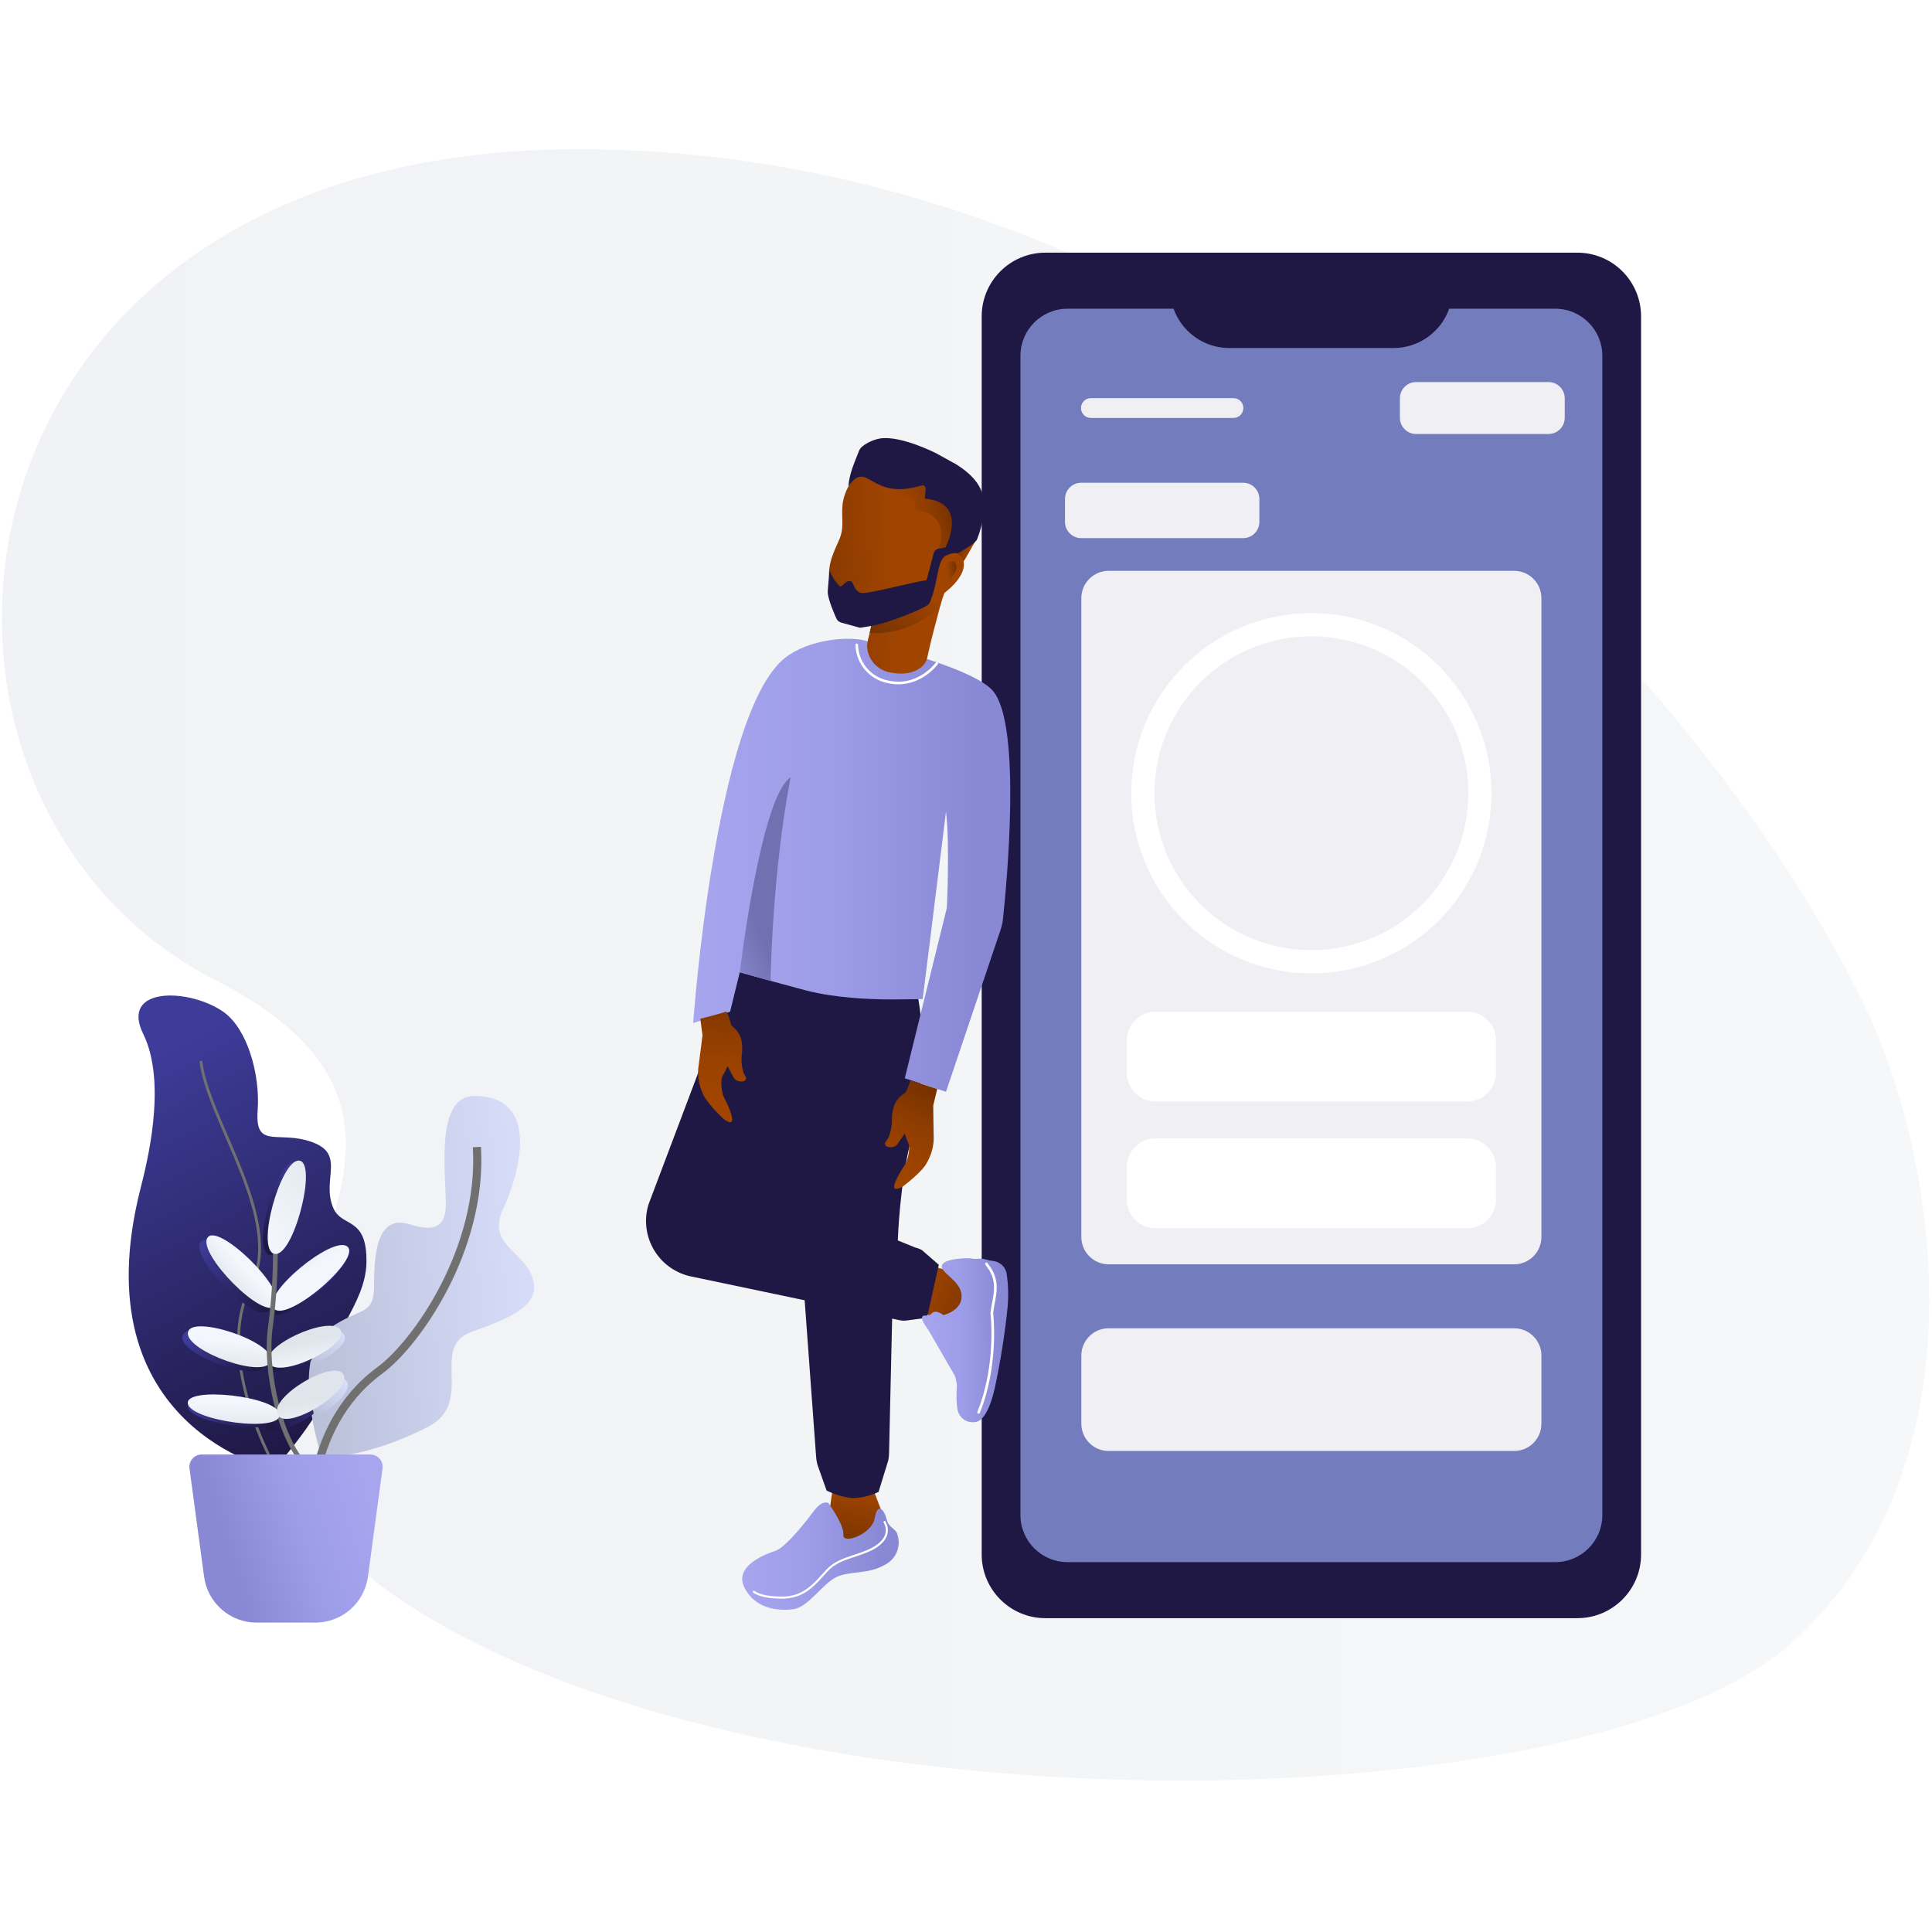
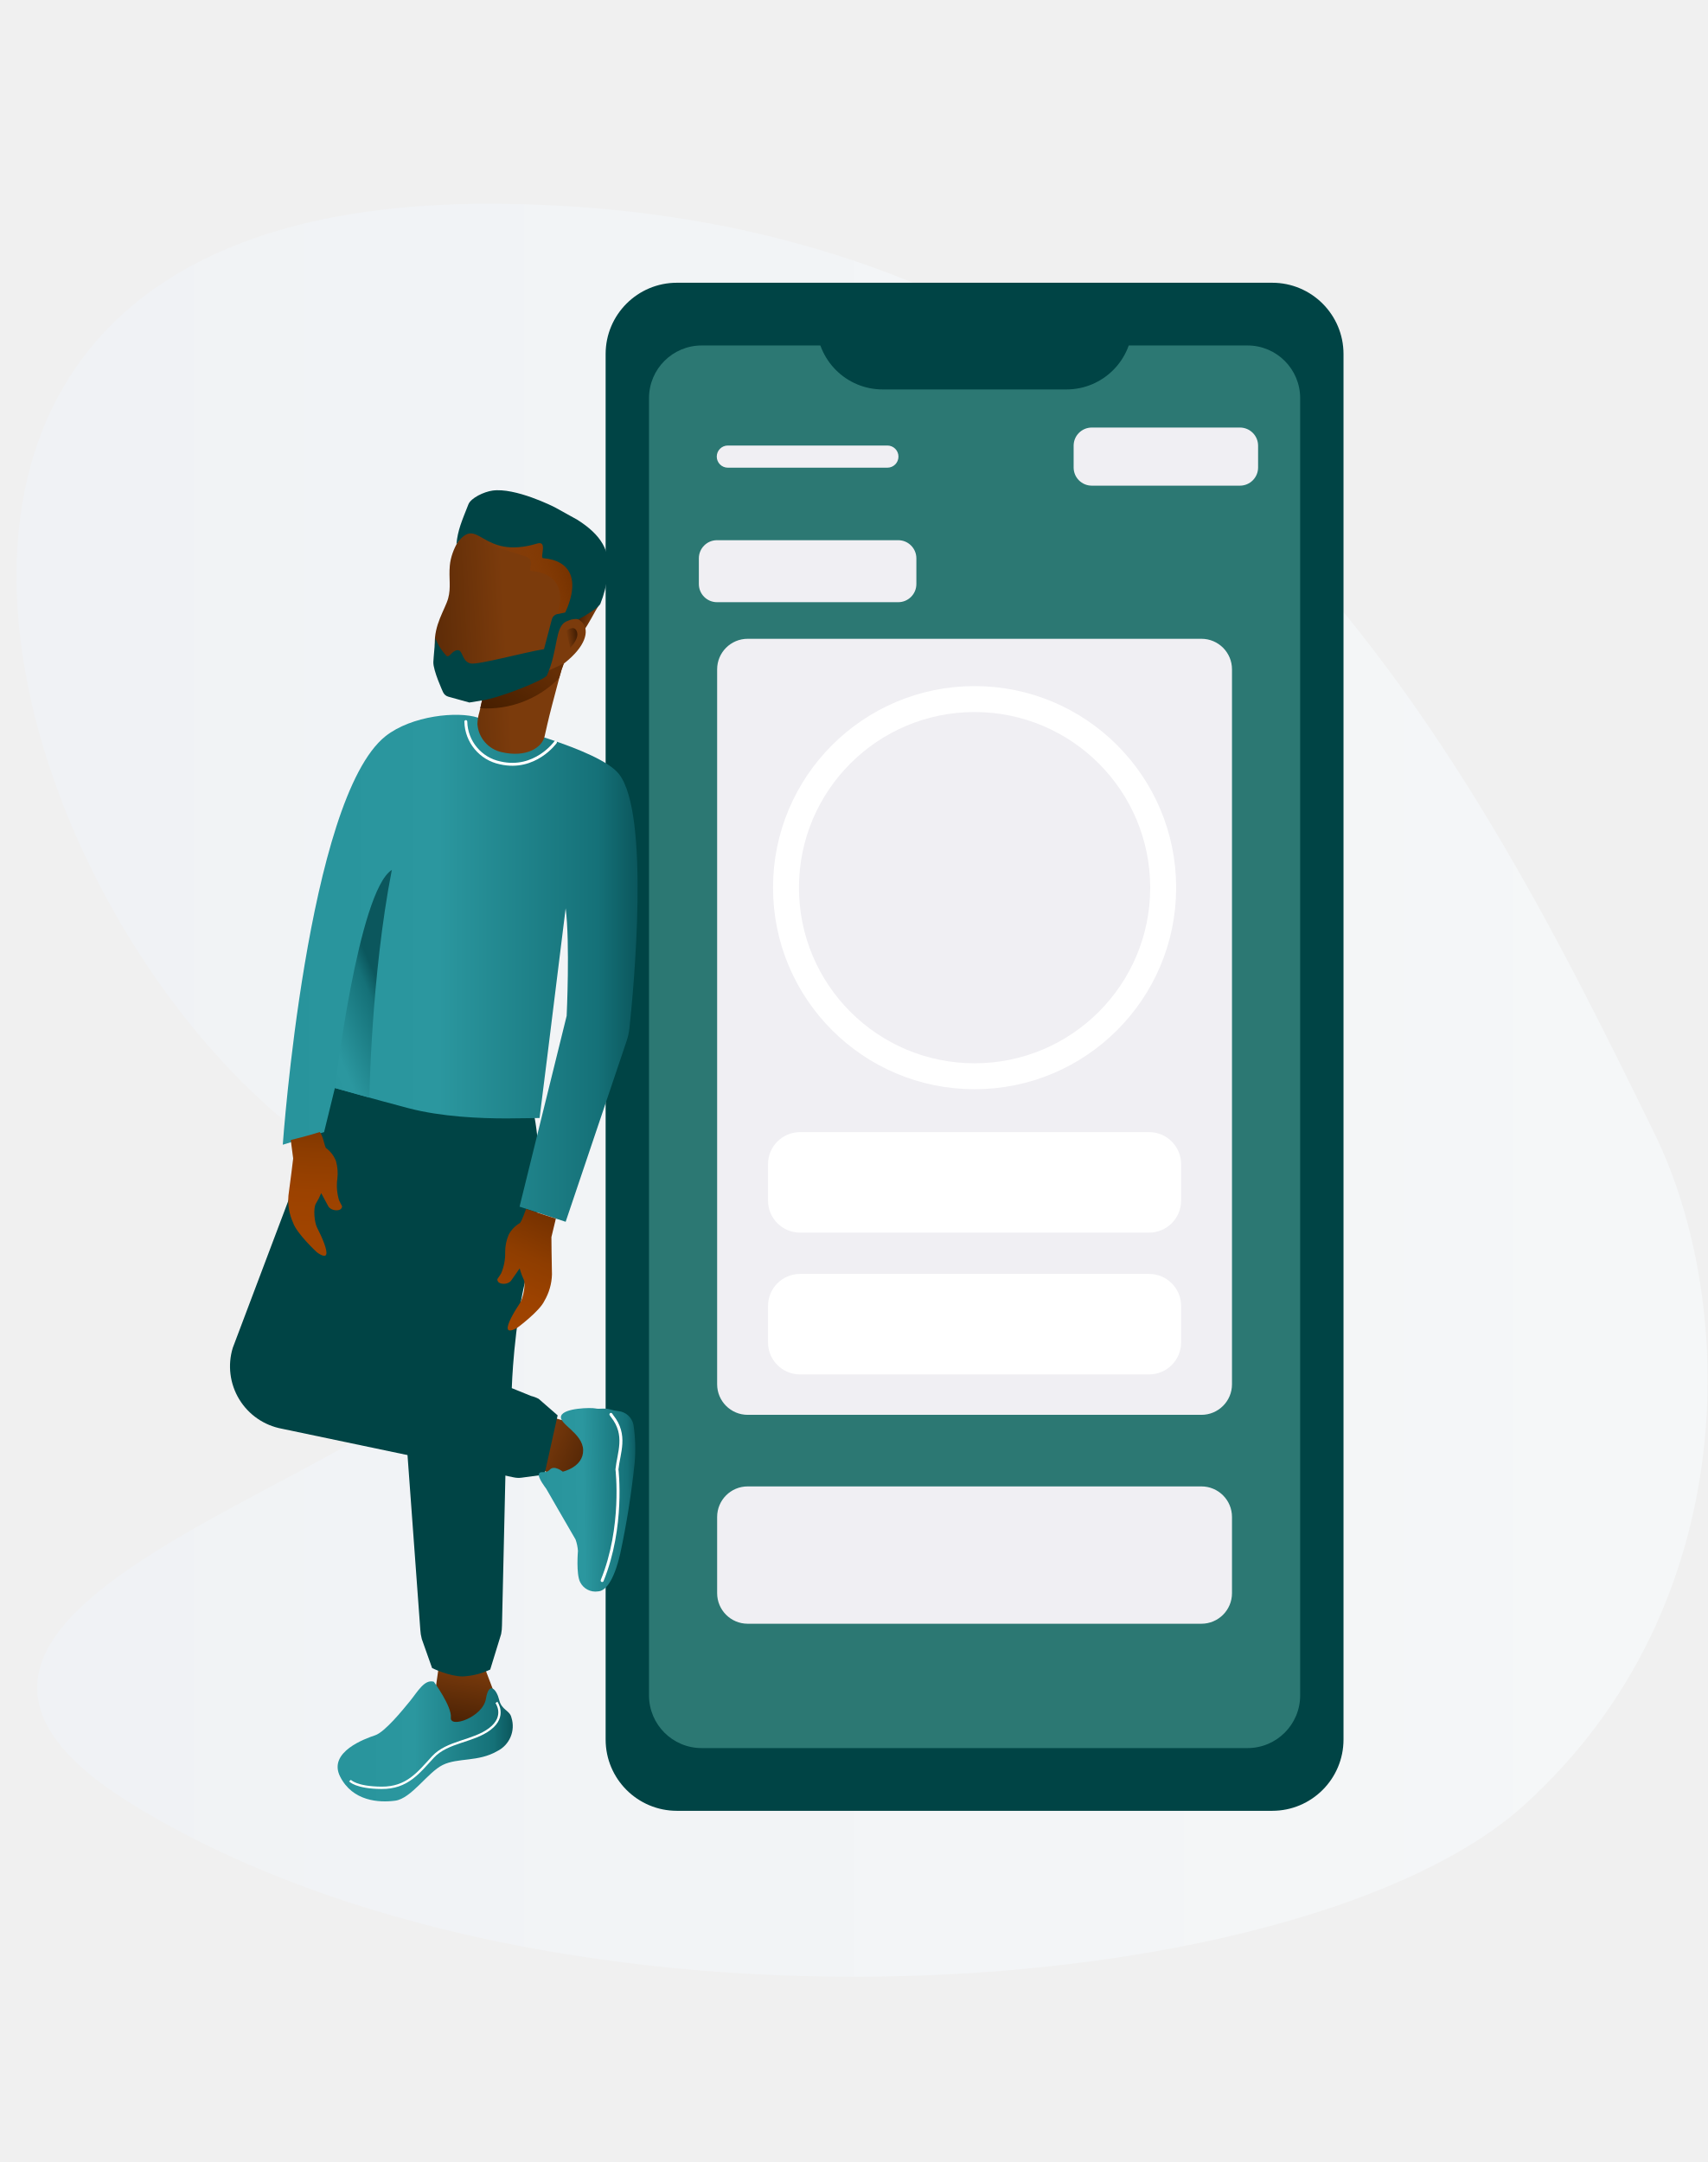
- <svg xmlns="http://www.w3.org/2000/svg" xmlns:xlink="http://www.w3.org/1999/xlink" width="500" height="500" viewBox="0 0 500 500">
+ <svg xmlns="http://www.w3.org/2000/svg" xmlns:xlink="http://www.w3.org/1999/xlink" width="395" height="500" viewBox="0 0 395 500">
  <defs>
-     <style>.a{clip-path:url(#ai);}.b{fill:url(#a);}.c{fill:url(#b);}.aa,.ae,.an,.as,.d,.f,.s{fill:none;stroke-miterlimit:10;}.d,.f,.s{stroke:#707070;}.d{stroke-width:0.73px;}.e{fill:url(#c);}.f{stroke-width:2.1px;}.g{fill:url(#d);}.h{fill:url(#e);}.i{fill:url(#f);}.j{fill:url(#g);}.k{fill:url(#h);}.l{fill:url(#i);}.m{fill:url(#j);}.n{fill:url(#k);}.o{fill:url(#l);}.p{fill:url(#m);}.q{fill:url(#n);}.r{fill:url(#o);}.s{stroke-width:1.22px;}.t{fill:url(#p);}.u{fill:url(#q);}.v{fill:url(#r);}.w{fill:url(#s);}.x{fill:url(#t);}.y{fill:url(#u);}.z{fill:url(#v);}.aa,.ae,.an,.as{stroke:#fff;}.aa{stroke-width:0.54px;}.ab{fill:#1f1844;}.ac{fill:#737cbd;}.ad{fill:#f0eff3;}.ae{stroke-width:6px;}.af{fill:#fff;}.ag{fill:url(#w);}.ah{fill:url(#x);}.ai{fill:url(#y);}.aj{fill:url(#z);}.ak{fill:url(#aa);}.al{fill:url(#ab);}.am{fill:url(#ac);}.an,.as{stroke-linecap:round;}.an{stroke-width:0.67px;}.ao{fill:url(#ad);}.ap{fill:url(#ae);}.aq{fill:url(#af);}.ar{fill:url(#ag);}.as{stroke-width:0.69px;}</style>
+     <style>.a{clip-path:url(#p);}.b{fill:url(#a);}.c{fill:url(#b);}.d{fill:url(#c);}.e,.i,.r,.w{fill:none;stroke:#fff;stroke-miterlimit:10;}.e{stroke-width:0.54px;}.f{fill:#004445;}.g{fill:#2c7873;}.h{fill:#f0eff3;}.i{stroke-width:6px;}.j{fill:#fff;}.k{fill:url(#d);}.l{fill:url(#e);}.m{fill:url(#f);}.n{fill:url(#g);}.o{fill:url(#h);}.p{fill:url(#i);}.q{fill:url(#j);}.r,.w{stroke-linecap:round;}.r{stroke-width:0.67px;}.s{fill:url(#k);}.t{fill:url(#l);}.u{fill:url(#m);}.v{fill:url(#n);}.w{stroke-width:0.69px;}</style>
    <linearGradient id="a" y1="0.5" x2="1" y2="0.5" gradientUnits="objectBoundingBox">
      <stop offset="0" stop-color="#f0f2f5" />
      <stop offset="0.99" stop-color="#f5f7f8" />
+       <stop offset="1" stop-color="#f5f7f8" />
    </linearGradient>
-     <linearGradient id="b" x1="0.607" y1="0.993" x2="0.357" y2="0.043" gradientUnits="objectBoundingBox">
-       <stop offset="0" stop-color="#1f1844" />
-       <stop offset="0.99" stop-color="#3d3c99" />
+     <linearGradient id="b" x1="0.426" y1="0.996" x2="0.568" y2="0.037" gradientUnits="objectBoundingBox">
+       <stop offset="0" stop-color="#411d03" />
+       <stop offset="1" stop-color="#7b3b0c" />
    </linearGradient>
-     <linearGradient id="c" x1="-0.037" y1="0.568" x2="0.94" y2="0.428" gradientUnits="objectBoundingBox">
-       <stop offset="0.01" stop-color="#bbc0d9" />
-       <stop offset="1" stop-color="#d6dbf8" />
+     <linearGradient id="c" x1="-0.001" y1="0.499" x2="1" y2="0.499" gradientUnits="objectBoundingBox">
+       <stop offset="0" stop-color="#28949c" />
+       <stop offset="0.44" stop-color="#2b979f" />
+       <stop offset="0.89" stop-color="#157178" />
+       <stop offset="1" stop-color="#0b575d" />
    </linearGradient>
-     <linearGradient id="d" x1="0.981" y1="0.964" x2="0.029" y2="0.05" xlink:href="#b" />
-     <linearGradient id="e" x1="1.017" y1="0.864" x2="0.071" y2="0.195" xlink:href="#b" />
-     <linearGradient id="f" x1="0.041" y1="0.922" x2="0.969" y2="0.066" xlink:href="#b" />
-     <linearGradient id="g" x1="0.036" y1="0.881" x2="0.983" y2="0.089" xlink:href="#b" />
-     <linearGradient id="h" x1="1.001" y1="0.683" x2="-0.005" y2="0.308" xlink:href="#b" />
-     <linearGradient id="i" x1="0.062" y1="0.869" x2="0.997" y2="0.07" xlink:href="#b" />
-     <linearGradient id="j" x1="0.786" y1="0.026" x2="0.221" y2="0.971" gradientUnits="objectBoundingBox">
-       <stop offset="0.01" stop-color="#3d3c99" />
-       <stop offset="1" stop-color="#1f1844" />
-     </linearGradient>
-     <linearGradient id="k" x1="0.268" y1="0.731" x2="0.55" y2="0.452" gradientUnits="objectBoundingBox">
-       <stop offset="0" stop-color="#e0e4eb" />
-       <stop offset="0.99" stop-color="#f3f6fd" />
-     </linearGradient>
-     <linearGradient id="l" x1="0.41" y1="1.045" x2="0.516" y2="0.375" xlink:href="#k" />
-     <linearGradient id="m" x1="0.092" y1="0.142" x2="0.326" y2="0.481" xlink:href="#k" />
-     <linearGradient id="n" x1="-0.064" y1="0.926" x2="0.809" y2="0.052" xlink:href="#c" />
-     <linearGradient id="o" x1="0.338" y1="0.407" x2="0.537" y2="1.013" xlink:href="#k" />
-     <linearGradient id="p" x1="0.383" y1="1.234" x2="0.396" y2="0.289" xlink:href="#k" />
-     <linearGradient id="q" x1="-0.031" y1="0.821" x2="0.766" y2="0.004" xlink:href="#c" />
-     <linearGradient id="r" x1="0.5" y1="0.603" x2="0.668" y2="1.233" xlink:href="#k" />
-     <linearGradient id="s" x1="0.786" y1="0.026" x2="0.221" y2="0.971" gradientUnits="objectBoundingBox">
-       <stop offset="0" stop-color="#e6eaf1" />
-       <stop offset="0.99" stop-color="#f3f6fd" />
-     </linearGradient>
-     <linearGradient id="t" x1="0.104" y1="0.57" x2="0.955" y2="0.345" gradientUnits="objectBoundingBox">
-       <stop offset="0.11" stop-color="#8988d5" />
-       <stop offset="0.56" stop-color="#9d9ce8" />
-       <stop offset="1" stop-color="#a7a5ee" />
-     </linearGradient>
-     <linearGradient id="u" x1="0.426" y1="0.996" x2="0.568" y2="0.037" gradientUnits="objectBoundingBox">
-       <stop offset="0" stop-color="#753200" />
-       <stop offset="1" stop-color="#a04400" />
-     </linearGradient>
-     <linearGradient id="v" x1="-0.001" y1="0.499" x2="1" y2="0.499" gradientUnits="objectBoundingBox">
-       <stop offset="0" stop-color="#a7a5ee" />
-       <stop offset="0.44" stop-color="#9d9ce8" />
-       <stop offset="0.89" stop-color="#8988d5" />
-     </linearGradient>
-     <linearGradient id="w" x1="0.969" y1="0.712" x2="0.069" y2="0.343" xlink:href="#u" />
-     <linearGradient id="x" x1="0" y1="0.5" x2="1" y2="0.5" xlink:href="#v" />
-     <linearGradient id="y" x1="0.119" y1="0.297" x2="0.762" y2="0.539" xlink:href="#u" />
-     <linearGradient id="z" x1="-0.44" y1="0.575" x2="0.472" y2="0.497" xlink:href="#u" />
-     <linearGradient id="aa" x1="0.295" y1="0.548" x2="0.99" y2="0.387" gradientUnits="objectBoundingBox">
+     <linearGradient id="d" x1="0.969" y1="0.712" x2="0.069" y2="0.343" xlink:href="#b" />
+     <linearGradient id="e" x1="0" y1="0.5" x2="1" y2="0.5" xlink:href="#c" />
+     <linearGradient id="f" x1="0.119" y1="0.297" x2="0.762" y2="0.539" xlink:href="#b" />
+     <linearGradient id="g" x1="-0.44" y1="0.575" x2="0.472" y2="0.497" xlink:href="#b" />
+     <linearGradient id="h" x1="0.295" y1="0.548" x2="0.99" y2="0.387" gradientUnits="objectBoundingBox">
      <stop offset="0" stop-color="#a04400" stop-opacity="0" />
      <stop offset="0.18" stop-color="#9a4100" stop-opacity="0.141" />
      <stop offset="0.52" stop-color="#8a3b00" stop-opacity="0.522" />
      <stop offset="0.9" stop-color="#753200" />
    </linearGradient>
-     <linearGradient id="ab" x1="0.957" y1="0.26" x2="0.048" y2="0.979" gradientUnits="objectBoundingBox">
-       <stop offset="0" stop-color="#a04400" />
-       <stop offset="1" stop-color="#753200" />
+     <linearGradient id="i" x1="0.957" y1="0.26" x2="0.048" y2="0.979" gradientUnits="objectBoundingBox">
+       <stop offset="0" stop-color="#652e05" />
+       <stop offset="1" stop-color="#461e00" />
    </linearGradient>
-     <linearGradient id="ac" x1="0.99" y1="0.363" x2="0.052" y2="0.58" xlink:href="#u" />
-     <linearGradient id="ad" x1="-0.24" y1="1.206" x2="0.323" y2="0.239" gradientUnits="objectBoundingBox">
-       <stop offset="0" stop-color="#9594e0" />
-       <stop offset="0.63" stop-color="#7170b0" />
-     </linearGradient>
-     <linearGradient id="ae" x1="0.383" y1="1.01" x2="0.603" y2="0.006" gradientUnits="objectBoundingBox">
+     <linearGradient id="j" x1="0.99" y1="0.363" x2="0.052" y2="0.58" xlink:href="#b" />
+     <linearGradient id="k" x1="-0.24" y1="1.206" x2="0.323" y2="0.239" xlink:href="#c" />
+     <linearGradient id="l" x1="0.383" y1="1.01" x2="0.603" y2="0.006" gradientUnits="objectBoundingBox">
      <stop offset="0" stop-color="#a04400" />
      <stop offset="0.3" stop-color="#9c4200" />
      <stop offset="0.62" stop-color="#8e3d00" />
      <stop offset="0.95" stop-color="#793300" />
      <stop offset="1" stop-color="#753200" />
    </linearGradient>
-     <linearGradient id="af" x1="0.913" y1="0.806" x2="0.935" y2="-0.195" xlink:href="#ae" />
-     <linearGradient id="ag" x1="0.018" y1="0.517" x2="1.035" y2="0.484" xlink:href="#v" />
-     <clipPath id="ai">
-       <rect width="500" height="500" />
+     <linearGradient id="m" x1="0.913" y1="0.806" x2="0.935" y2="-0.195" xlink:href="#l" />
+     <linearGradient id="n" x1="0.018" y1="0.517" x2="1.035" y2="0.484" xlink:href="#c" />
+     <clipPath id="p">
+       <rect width="395" height="500" />
    </clipPath>
  </defs>
-   <g id="ah" class="a">
-     <rect class="af" width="500" height="500" />
-     <g transform="translate(0 38.615)">
-       <path class="b" d="M481.78,221.036C437.974,131.489,312.688.335,149.9,0-19.98-.35-36.4,168.137,55.156,214.969S12.839,320.16,108.54,378.814c96.871,59.363,303.877,53.79,354.833,7.611S500.7,259.722,481.78,221.036Z" transform="translate(0.465 -0.001)" />
-       <path class="c" d="M37.548,122.67s16.9-18.814,15.127-26.234,8.639-16.417,8.846-27.245c.231-12.229-6.306-8.965-8.567-14.188-3.352-7.755,4.108-14.626-7.166-17.588-7.707-2.03-13.121,1.927-12.42-7.611S30.622,8.474,24.451,4.191C15.63-1.924-2.308-2.4,3.751,9.931c6.369,12.954.748,34.3-.732,40.143C-12.611,111.874,37.548,122.67,37.548,122.67Z" transform="translate(33.312 219.026)" />
-       <path class="d" d="M0,0C1.935,15.924,21.935,41.4,12.866,58.463s4.674,43.392,4.674,43.392" transform="translate(51.967 235.955)" />
-       <path class="e" d="M42.14,61.035c-10.979,3.885.908,18.081-11.1,24.482s-27.4,9.634-28.105,6.529c-.048-.207-.693-2.261-1.377-5.271-.151-.7-.311-1.449-.47-2.237a3.933,3.933,0,0,0-.119-.669A61.2,61.2,0,0,1,.062,76.6v-.223c-.056-.971-.072-1.951-.056-2.914s.072-1.871.167-2.779c.358-3.455,1.346-6.64,3.368-8.925a10.35,10.35,0,0,1,1.752-1.592c8.344-5.8,11.672-2.986,11.616-11.561-.119-14.689,4.068-16.887,9-15.438s8.758,1.855,9.49-3.575S31.678-.048,42.856,0c19.379.064,9.554,24.793,7.627,28.806-4.7,9.618,5.072,11.146,7.389,18.137S53.111,57.158,42.14,61.035Z" transform="translate(79.907 245.032)" />
-       <path class="f" d="M.146,99.952s-2.946-27.07,17.667-42.2C27.128,50.908,44.445,26.449,42.876,0" transform="translate(80.547 258.24)" />
-       <path class="g" d="M.237.676C2.8-3.671,21.208,14.211,17.984,18.192S-2.191,4.808.237.676Z" transform="translate(51.554 282.286)" />
-       <path class="h" d="M0,1.712C.371-3.344,22.592,3.926,21.453,8.926S-.346,6.529,0,1.712Z" transform="translate(47.145 305.676)" />
-       <path class="i" d="M19.393.363C23.374,3.452,3.9,20.188.428,16.477S15.643-2.535,19.393.363Z" transform="translate(69.708 284.669)" />
-       <path class="j" d="M18.572.87C21.884,4.612,3.118,14.015.3,9.78S15.419-2.689,18.572.87Z" transform="translate(68.491 305.284)" />
-       <path class="k" d="M.028,2.412C-.943-2.23,23.555.445,23.77,5.222S.952,6.839.028,2.412Z" transform="translate(48.594 323.153)" />
-       <path class="l" d="M17.228.973C19.767,5.272,2.22,15.989.173,11.323S14.815-3.1,17.228.973Z" transform="translate(68.64 319.186)" />
-       <path class="m" d="M8.113,0c4.944.358-1.449,25.279-6.369,24.124S3.4-.339,8.113,0Z" transform="translate(68.073 262.074)" />
-       <path class="n" d="M.238.674C2.8-3.665,21.21,14.209,17.993,18.19S-2.2,4.814.238.674Z" transform="translate(53.408 281.101)" />
-       <path class="o" d="M0,1.716C.371-3.348,22.592,3.929,21.454,8.921S-.354,6.532,0,1.716Z" transform="translate(48.626 304.638)" />
-       <path class="p" d="M19.383.365C23.364,3.446,3.89,20.189.426,16.479S15.633-2.542,19.383.365Z" transform="translate(70.466 283.592)" />
-       <path class="q" d="M0,9.034C.342,5.642,1.29,2.513,3.232.276c2.389-.47,4.323-.382,5.183.589C10.287,2.943,5.271,6.773,0,9.034Z" transform="translate(80.478 305.719)" />
-       <path class="r" d="M18.617.874C21.921,4.608,3.155,14.011.3,9.775S15.464-2.693,18.617.874Z" transform="translate(69.377 304.493)" />
-       <path class="s" d="M1.531,0A146.11,146.11,0,0,1,.377,24.244c-1.72,11.3,2.611,30.414,9.65,36.529" transform="translate(69.639 280.326)" />
-       <path class="t" d="M.028,2.414C-.943-2.228,23.555.439,23.77,5.224S.952,6.833.028,2.414Z" transform="translate(48.594 322.268)" />
-       <path class="u" d="M.987,10.442a3.3,3.3,0,0,0-.119-.661A60.725,60.725,0,0,1,0,2.615V2.392C3.981.179,8.272-.936,9.4.983,10.812,3.42,5.916,7.846.987,10.442Z" transform="translate(80.382 317.918)" />
-       <path class="v" d="M17.226.978C19.766,5.27,2.21,15.994.172,11.329S14.806-3.114,17.226.978Z" transform="translate(71.643 316.116)" />
-       <path class="w" d="M8.109,0C13.054.362,6.652,25.275,1.74,24.128S3.4-.346,8.109,0Z" transform="translate(69.279 261.748)" />
-       <path class="x" d="M32.622,43.5H17.391A13.71,13.71,0,0,1,3.808,31.616L.026,3.591A3.185,3.185,0,0,1,3.163,0H46.849a3.185,3.185,0,0,1,3.137,3.591L46.212,31.616A13.726,13.726,0,0,1,32.622,43.5Z" transform="translate(49.011 337.811)" />
-       <path class="y" d="M1.139,0,0,7.994l2.707,7.42,2.452,1.377,8.049-4.451,1.409-3.734L11.7.939,1.139,0Z" transform="translate(214.419 346.21)" />
-       <path class="z" d="M22.259.093s4.2,5.725,3.925,8.288,7.412-.1,8.113-4.347,2.5-2.11,3.065.263,2.452,2.389,2.826,4.061a6.454,6.454,0,0,1-3.312,7.795c-4.355,2.524-9.084,1.465-12.572,3.185S17.052,27.1,13.318,27.6,3.469,27.744.579,22.027s5.868-8.806,8.1-9.554,6.369-5.828,8.1-7.962S20.093-.56,22.259.093Z" transform="translate(192.08 350.226)" />
-       <path class="aa" d="M33.861,0s2.341,3.185-1.5,6.131S22.532,9,19.18,12.627,13.24,19.793,7.3,19.753,0,18.081,0,18.081" transform="translate(194.944 355.096)" />
-       <rect class="ab" width="170.645" height="353.392" rx="16.49" transform="translate(254.061 26.775)" />
-       <rect class="ac" width="150.589" height="324.379" rx="12.18" transform="translate(264.092 41.282)" />
-       <path class="ab" d="M0,0H73.065A15.279,15.279,0,0,1,57.818,15.279H15.279A15.279,15.279,0,0,1,0,0H0Z" transform="translate(302.85 36.17)" />
-       <path class="ab" d="M22.683,4.769l-.8,35.032a10.446,10.446,0,0,1-.2,2.054l-2.524,8.2a16.839,16.839,0,0,1-6.369,1.592c-3.089,0-7.07-1.935-7.07-1.935L3.336,42.986a10.271,10.271,0,0,1-.342-2.142L0,0Z" transform="translate(208.209 297.444)" />
-       <rect class="ad" width="42.659" height="13.439" rx="4.2" transform="translate(362.293 60.263)" />
-       <rect class="ad" width="50.303" height="14.339" rx="4.2" transform="translate(275.621 86.314)" />
-       <rect class="ad" width="42.022" height="5.127" rx="2.564" transform="translate(279.761 64.419)" />
-       <rect class="ad" width="119.068" height="179.475" rx="7.07" transform="translate(279.849 109.116)" />
-       <rect class="ad" width="119.068" height="31.76" rx="7.07" transform="translate(279.849 305.143)" />
-       <circle class="ae" cx="43.615" cy="43.615" r="43.615" transform="translate(295.772 123.057)" />
-       <rect class="af" width="95.533" height="23.24" rx="7.41" transform="translate(291.616 223.209)" />
-       <rect class="af" width="95.533" height="23.24" rx="7.41" transform="translate(291.616 256.003)" />
-       <path class="ag" d="M3.615,0A80.2,80.2,0,0,1,0,10.605S8.615,16.7,9.443,17.4c.693-2.771,8.463-2.452,9.355-4.777s-5.04-7.412-4.777-10.263C11.584,2.444,5.032.573,3.615,0Z" transform="translate(236.943 288.758)" />
-       <path class="ab" d="M65.634,94.857,11.987,83.6A14.667,14.667,0,0,1,.642,64.889L20.9,11.227,25.212.144S66.868-1.648,69.464,7.421c3.981,13.742,1,33.487-.8,40.382-3.081,11.879-3.5,26.41-3.5,26.41l4.49,1.823a7.19,7.19,0,0,1,1.736.661l4.379,3.813-3.049,13.7-5.287.716a5.254,5.254,0,0,1-1.8-.071Z" transform="translate(167.192 208.2)" />
-       <path class="ah" d="M65.422,117.246l-10.661-3.5L65.653,69.626s.8-16.831-.231-24.881c-3.543,28.861-6.035,48.5-6.035,48.5s-3.4.072-7.611.1c-6.059,0-15.04-.35-22.787-2.389-7.962-2.1-16.935-4.642-16.935-4.642l-2.5,10.2L0,99.427S5.637,19.419,23.75,4.953C29.777.175,40.47-.891,45.167.669S73.161,7.835,77.755,13.711c7.269,9.26,3.344,50.159,2.428,58.678a13.909,13.909,0,0,1-.653,3.01Z" transform="translate(179.395 126.696)" />
-       <path class="ai" d="M1.9,5.866C2.914,4.664,4.674,1.129,5.374.078,3.432-.432.685,1.67,0,3.326.51,3.461,1.529,5.293,1.9,5.866Z" transform="translate(247.014 101.443)" />
-       <path class="aj" d="M15.549,52.366a7.166,7.166,0,0,1-5.685-6.529,10.446,10.446,0,0,1,.43-2.675l.231-.947.2-.876.247-1.075a13.066,13.066,0,0,1-1.449-.494c-3.718-1.5-9.164-5.5-9.506-12.2C-.224,22.9,2.4,19.316,3.1,16.777s.111-4.618.382-7.588c.342-3.806,2.986-8,5.064-8.615C17.889-2.22,31.377,6.092,31.377,6.092s4.347,3.439-.239,13.169c.6-.207-.963,1.7-.239,1.736a4.49,4.49,0,0,1,3.36,1.521c1.481,1.9.605,5.382-4.26,9.236a1.378,1.378,0,0,1-.167.135,23.511,23.511,0,0,0-.924,2.866,2.179,2.179,0,0,1-.127.454c-.47,1.791-1.091,4.108-1.68,6.369-.852,3.24-1.457,6.059-1.712,7.166C24.761,51.339,21.122,53.64,15.549,52.366Z" transform="translate(214.547 82.985)" />
-       <path class="ak" d="M25.518,19.261c4.578-9.729.231-13.169.231-13.169S12.261-2.22,2.914.574C1.449,1,.725,2.963,0,4.555,3.9,2.812,10.159,5.574,15.279,7.079c2.444.725.645,3.073,1.306,3.376,5.732.446,8.607,4.148,5.573,11.616l3.025-1.083C24.658,20.829,26.083,19.062,25.518,19.261Z" transform="translate(220.167 82.961)" />
-       <path class="ab" d="M33.288,26.262a25.478,25.478,0,0,0,1.656-6.417c.987-5.9-1.7-9.65-6.959-13l-5.143-2.85c-.47-.263-9.26-4.65-14.5-3.909C6.377.363,3.368,1.772,2.771,3.269,1.25,7.146.318,9.176,0,12.473c5.1-7.166,5.494,3.83,18.678-.143,2.444-.732.653,3.073,1.306,3.376,6.465.51,9.307,5.143,4.156,14.674,1.847-.263,3.185-.8,4.124-.533C29.976,28.93,32.874,27.154,33.288,26.262Z" transform="translate(219.554 74.757)" />
-       <path class="al" d="M19.26,3.455A23.336,23.336,0,0,1,1,10.462l.2-.876.247-1.075A13.065,13.065,0,0,1,0,8.018C3.925,6.72,14.889,2.978,20.478,0a1.377,1.377,0,0,1-.167.135A23.511,23.511,0,0,0,19.387,3C19.347,3.121,19.3,3.3,19.26,3.455Z" transform="translate(224.061 114.713)" />
-       <path class="ab" d="M30.678,2.412c.255-.127,1.011-.4,1.011-.4L32.024,0l-3.3.661A1.7,1.7,0,0,0,27.406,1.9L25.59,8.79C21.084,9.514,10.28,12.476,8.624,12.1c-2.1-.478-1.744-3.185-3.041-3.073S3.831,10.7,3.1,10.4A12.158,12.158,0,0,1,.463,6.242S.025,10.932,0,11.775c-.064,1.959,2.221,6.911,2.221,6.911a1.879,1.879,0,0,0,1.234,1.091l4.873,1.354,2.93-.486c4.021-.533,14.586-4.777,15.024-5.8C28.871,9.013,28.083,3.678,30.678,2.412Z" transform="translate(214.218 102.723)" />
-       <path class="am" d="M0,.64S1.847-.9,2.452.792.908,4.534.908,4.534Z" transform="translate(244.96 106.653)" />
-       <path class="an" d="M0,0A9.96,9.96,0,0,0,7.962,9.554C16,11.4,20.74,4.777,20.74,4.777" transform="translate(221.728 128.264)" />
-       <path class="ao" d="M13.161,0C5.4,4.912,0,50.446,0,50.446l7.962,2.221S8.384,24.419,13.161,0Z" transform="translate(191.457 162.564)" />
-       <path class="ap" d="M5.184,3.28A6.688,6.688,0,0,0,2.6,5.987a10.223,10.223,0,0,0-.8,4.029,11.683,11.683,0,0,1-.939,4.9c-.748,1.314-1.091,1.2-.717,1.879s2.293.8,3.041-.231,1.967-2.818,1.967-2.818a15.056,15.056,0,0,0,.924,2.54c.549,1.146-.143,4.4-.844,5.462-1.473,2.229-3.025,4.928-2.834,5.963s2.261-.271,2.261-.271S9.715,23.7,10.853,21.3a12.812,12.812,0,0,0,1.768-6.139c-.08-2.691-.127-8.646-.127-8.646L13.52,2.245,6.641,0S5.543,3.121,5.184,3.28Z" transform="translate(229.027 240.971)" />
-       <path class="aq" d="M8.809,3.726a6.728,6.728,0,0,1,2.269,2.986A10.35,10.35,0,0,1,11.4,10.8a11.728,11.728,0,0,0,.39,4.976c.6,1.393.947,1.314.494,1.943S9.9,18.24,9.295,17.15s-1.632-3.018-1.632-3.018a15.334,15.334,0,0,1-1.21,2.389c-.677,1.083-.35,4.387.231,5.525,1.218,2.389,2.452,5.239,2.15,6.242s-2.221-.525-2.221-.525S2.018,23.5,1.158,20.971a12.614,12.614,0,0,1-1.067-6.3c.39-2.667,1.091-8.559,1.091-8.559L.624,1.847S5,.788,7.336,0C8.148.955,8.475,3.551,8.809,3.726Z" transform="translate(180.618 223.185)" />
-       <path class="ar" d="M9.057,33.041s-.462,5.334.51,7.221A3.938,3.938,0,0,0,13.683,42.4c1.576-.064,3.615-2.03,5.159-8.758a196.131,196.131,0,0,0,3.32-20.916A36.863,36.863,0,0,0,21.9,3.885,3.981,3.981,0,0,0,18.4.7,11.7,11.7,0,0,1,16.47.31c-1.17-.382-2.428,0-3.384-.223S5.856-.048,5.172,1.8,10.18,5.78,10.259,9.713s-4.713,5-4.713,5S3.611,13.12,2.56,14.235s-2.15.135-2.516.979S1.7,18.622,1.7,18.622s4.857,8.455,6.8,11.768A9.936,9.936,0,0,1,9.057,33.041Z" transform="translate(238.602 287.023)" />
-       <path class="as" d="M0,38.424C5.048,26.059,3.424,12.715,3.424,12.715,3.806,8.869,5.812,4.809,2.309.4L2.03,0" transform="translate(253.256 288.487)" />
+   <g id="o" class="a">
+     <g transform="translate(-114 38.615)">
+       <path class="b" d="M496.212,223.634C452.406,134.088,389.6,8.853,226.815,8.518c-165.292-.341-113.677,167.359-38.2,219.136,1.946,1.335,15.621,13.813,18.094,15.078,91.561,46.831-158.024,77.427-62.323,136.081,96.871,59.363,270.713,46.178,321.668,0S515.129,262.32,496.212,223.634Z" transform="translate(0.465 -0.001)" />
+       <path class="c" d="M1.139,0,0,7.994l2.707,7.42,2.452,1.377,8.049-4.451,1.409-3.734L11.7.939,1.139,0Z" transform="translate(214.419 346.21)" />
+       <path class="d" d="M22.259.093s4.2,5.725,3.925,8.288,7.412-.1,8.113-4.347,2.5-2.11,3.065.263,2.452,2.389,2.826,4.061a6.454,6.454,0,0,1-3.312,7.795c-4.355,2.524-9.084,1.465-12.572,3.185S17.052,27.1,13.318,27.6,3.469,27.744.579,22.027s5.868-8.806,8.1-9.554,6.369-5.828,8.1-7.962S20.093-.56,22.259.093Z" transform="translate(192.08 350.226)" />
+       <path class="e" d="M33.861,0s2.341,3.185-1.5,6.131S22.532,9,19.18,12.627,13.24,19.793,7.3,19.753,0,18.081,0,18.081" transform="translate(194.944 355.096)" />
+       <rect class="f" width="170.645" height="353.392" rx="16.49" transform="translate(254.061 26.775)" />
+       <rect class="g" width="150.589" height="324.379" rx="12.18" transform="translate(264.092 41.282)" />
+       <path class="f" d="M0,0H73.065A15.279,15.279,0,0,1,57.818,15.279H15.279A15.279,15.279,0,0,1,0,0H0Z" transform="translate(302.85 36.17)" />
+       <path class="f" d="M22.683,4.769l-.8,35.032a10.446,10.446,0,0,1-.2,2.054l-2.524,8.2a16.839,16.839,0,0,1-6.369,1.592c-3.089,0-7.07-1.935-7.07-1.935L3.336,42.986a10.271,10.271,0,0,1-.342-2.142L0,0Z" transform="translate(208.209 297.444)" />
+       <rect class="h" width="42.659" height="13.439" rx="4.2" transform="translate(362.293 60.263)" />
+       <rect class="h" width="50.303" height="14.339" rx="4.2" transform="translate(275.621 86.314)" />
+       <rect class="h" width="42.022" height="5.127" rx="2.564" transform="translate(279.761 64.419)" />
+       <rect class="h" width="119.068" height="179.475" rx="7.07" transform="translate(279.849 109.116)" />
+       <rect class="h" width="119.068" height="31.76" rx="7.07" transform="translate(279.849 305.143)" />
+       <circle class="i" cx="43.615" cy="43.615" r="43.615" transform="translate(295.772 123.057)" />
+       <rect class="j" width="95.533" height="23.24" rx="7.41" transform="translate(291.616 223.209)" />
+       <rect class="j" width="95.533" height="23.24" rx="7.41" transform="translate(291.616 256.003)" />
+       <path class="k" d="M3.615,0A80.2,80.2,0,0,1,0,10.605S8.615,16.7,9.443,17.4c.693-2.771,8.463-2.452,9.355-4.777s-5.04-7.412-4.777-10.263C11.584,2.444,5.032.573,3.615,0Z" transform="translate(236.943 288.758)" />
+       <path class="f" d="M65.634,94.857,11.987,83.6A14.667,14.667,0,0,1,.642,64.889L20.9,11.227,25.212.144S66.868-1.648,69.464,7.421c3.981,13.742,1,33.487-.8,40.382-3.081,11.879-3.5,26.41-3.5,26.41l4.49,1.823a7.19,7.19,0,0,1,1.736.661l4.379,3.813-3.049,13.7-5.287.716a5.254,5.254,0,0,1-1.8-.071Z" transform="translate(167.192 208.2)" />
+       <path class="l" d="M65.422,117.246l-10.661-3.5L65.653,69.626s.8-16.831-.231-24.881c-3.543,28.861-6.035,48.5-6.035,48.5s-3.4.072-7.611.1c-6.059,0-15.04-.35-22.787-2.389-7.962-2.1-16.935-4.642-16.935-4.642l-2.5,10.2L0,99.427S5.637,19.419,23.75,4.953C29.777.175,40.47-.891,45.167.669S73.161,7.835,77.755,13.711c7.269,9.26,3.344,50.159,2.428,58.678a13.909,13.909,0,0,1-.653,3.01Z" transform="translate(179.395 126.696)" />
+       <path class="m" d="M1.9,5.866C2.914,4.664,4.674,1.129,5.374.078,3.432-.432.685,1.67,0,3.326.51,3.461,1.529,5.293,1.9,5.866Z" transform="translate(247.014 101.443)" />
+       <path class="n" d="M15.549,52.366a7.166,7.166,0,0,1-5.685-6.529,10.446,10.446,0,0,1,.43-2.675l.231-.947.2-.876.247-1.075a13.066,13.066,0,0,1-1.449-.494c-3.718-1.5-9.164-5.5-9.506-12.2C-.224,22.9,2.4,19.316,3.1,16.777s.111-4.618.382-7.588c.342-3.806,2.986-8,5.064-8.615C17.889-2.22,31.377,6.092,31.377,6.092s4.347,3.439-.239,13.169c.6-.207-.963,1.7-.239,1.736a4.49,4.49,0,0,1,3.36,1.521c1.481,1.9.605,5.382-4.26,9.236a1.378,1.378,0,0,1-.167.135,23.511,23.511,0,0,0-.924,2.866,2.179,2.179,0,0,1-.127.454c-.47,1.791-1.091,4.108-1.68,6.369-.852,3.24-1.457,6.059-1.712,7.166C24.761,51.339,21.122,53.64,15.549,52.366Z" transform="translate(214.547 82.985)" />
+       <path class="o" d="M25.518,19.261c4.578-9.729.231-13.169.231-13.169S12.261-2.22,2.914.574C1.449,1,.725,2.963,0,4.555,3.9,2.812,10.159,5.574,15.279,7.079c2.444.725.645,3.073,1.306,3.376,5.732.446,8.607,4.148,5.573,11.616l3.025-1.083C24.658,20.829,26.083,19.062,25.518,19.261Z" transform="translate(220.167 82.961)" />
+       <path class="f" d="M33.288,26.262a25.478,25.478,0,0,0,1.656-6.417c.987-5.9-1.7-9.65-6.959-13l-5.143-2.85c-.47-.263-9.26-4.65-14.5-3.909C6.377.363,3.368,1.772,2.771,3.269,1.25,7.146.318,9.176,0,12.473c5.1-7.166,5.494,3.83,18.678-.143,2.444-.732.653,3.073,1.306,3.376,6.465.51,9.307,5.143,4.156,14.674,1.847-.263,3.185-.8,4.124-.533C29.976,28.93,32.874,27.154,33.288,26.262Z" transform="translate(219.554 74.757)" />
+       <path class="p" d="M19.26,3.455A23.336,23.336,0,0,1,1,10.462l.2-.876.247-1.075A13.065,13.065,0,0,1,0,8.018C3.925,6.72,14.889,2.978,20.478,0a1.377,1.377,0,0,1-.167.135A23.511,23.511,0,0,0,19.387,3C19.347,3.121,19.3,3.3,19.26,3.455Z" transform="translate(224.061 114.713)" />
+       <path class="f" d="M30.678,2.412c.255-.127,1.011-.4,1.011-.4L32.024,0l-3.3.661A1.7,1.7,0,0,0,27.406,1.9L25.59,8.79C21.084,9.514,10.28,12.476,8.624,12.1c-2.1-.478-1.744-3.185-3.041-3.073S3.831,10.7,3.1,10.4A12.158,12.158,0,0,1,.463,6.242S.025,10.932,0,11.775c-.064,1.959,2.221,6.911,2.221,6.911a1.879,1.879,0,0,0,1.234,1.091l4.873,1.354,2.93-.486c4.021-.533,14.586-4.777,15.024-5.8C28.871,9.013,28.083,3.678,30.678,2.412Z" transform="translate(214.218 102.723)" />
+       <path class="q" d="M0,.64S1.847-.9,2.452.792.908,4.534.908,4.534Z" transform="translate(244.96 106.653)" />
+       <path class="r" d="M0,0A9.96,9.96,0,0,0,7.962,9.554C16,11.4,20.74,4.777,20.74,4.777" transform="translate(221.728 128.264)" />
+       <path class="s" d="M13.161,0C5.4,4.912,0,50.446,0,50.446l7.962,2.221S8.384,24.419,13.161,0Z" transform="translate(191.457 162.564)" />
+       <path class="t" d="M5.184,3.28A6.688,6.688,0,0,0,2.6,5.987a10.223,10.223,0,0,0-.8,4.029,11.683,11.683,0,0,1-.939,4.9c-.748,1.314-1.091,1.2-.717,1.879s2.293.8,3.041-.231,1.967-2.818,1.967-2.818a15.056,15.056,0,0,0,.924,2.54c.549,1.146-.143,4.4-.844,5.462-1.473,2.229-3.025,4.928-2.834,5.963s2.261-.271,2.261-.271S9.715,23.7,10.853,21.3a12.812,12.812,0,0,0,1.768-6.139c-.08-2.691-.127-8.646-.127-8.646L13.52,2.245,6.641,0S5.543,3.121,5.184,3.28Z" transform="translate(229.027 240.971)" />
+       <path class="u" d="M8.809,3.726a6.728,6.728,0,0,1,2.269,2.986A10.35,10.35,0,0,1,11.4,10.8a11.728,11.728,0,0,0,.39,4.976c.6,1.393.947,1.314.494,1.943S9.9,18.24,9.295,17.15s-1.632-3.018-1.632-3.018a15.334,15.334,0,0,1-1.21,2.389c-.677,1.083-.35,4.387.231,5.525,1.218,2.389,2.452,5.239,2.15,6.242s-2.221-.525-2.221-.525S2.018,23.5,1.158,20.971a12.614,12.614,0,0,1-1.067-6.3c.39-2.667,1.091-8.559,1.091-8.559L.624,1.847S5,.788,7.336,0C8.148.955,8.475,3.551,8.809,3.726Z" transform="translate(180.618 223.185)" />
+       <path class="v" d="M9.057,33.041s-.462,5.334.51,7.221A3.938,3.938,0,0,0,13.683,42.4c1.576-.064,3.615-2.03,5.159-8.758a196.131,196.131,0,0,0,3.32-20.916A36.863,36.863,0,0,0,21.9,3.885,3.981,3.981,0,0,0,18.4.7,11.7,11.7,0,0,1,16.47.31c-1.17-.382-2.428,0-3.384-.223S5.856-.048,5.172,1.8,10.18,5.78,10.259,9.713s-4.713,5-4.713,5S3.611,13.12,2.56,14.235s-2.15.135-2.516.979S1.7,18.622,1.7,18.622s4.857,8.455,6.8,11.768A9.936,9.936,0,0,1,9.057,33.041Z" transform="translate(238.602 287.023)" />
+       <path class="w" d="M0,38.424C5.048,26.059,3.424,12.715,3.424,12.715,3.806,8.869,5.812,4.809,2.309.4L2.03,0" transform="translate(253.256 288.487)" />
    </g>
  </g>
</svg>
